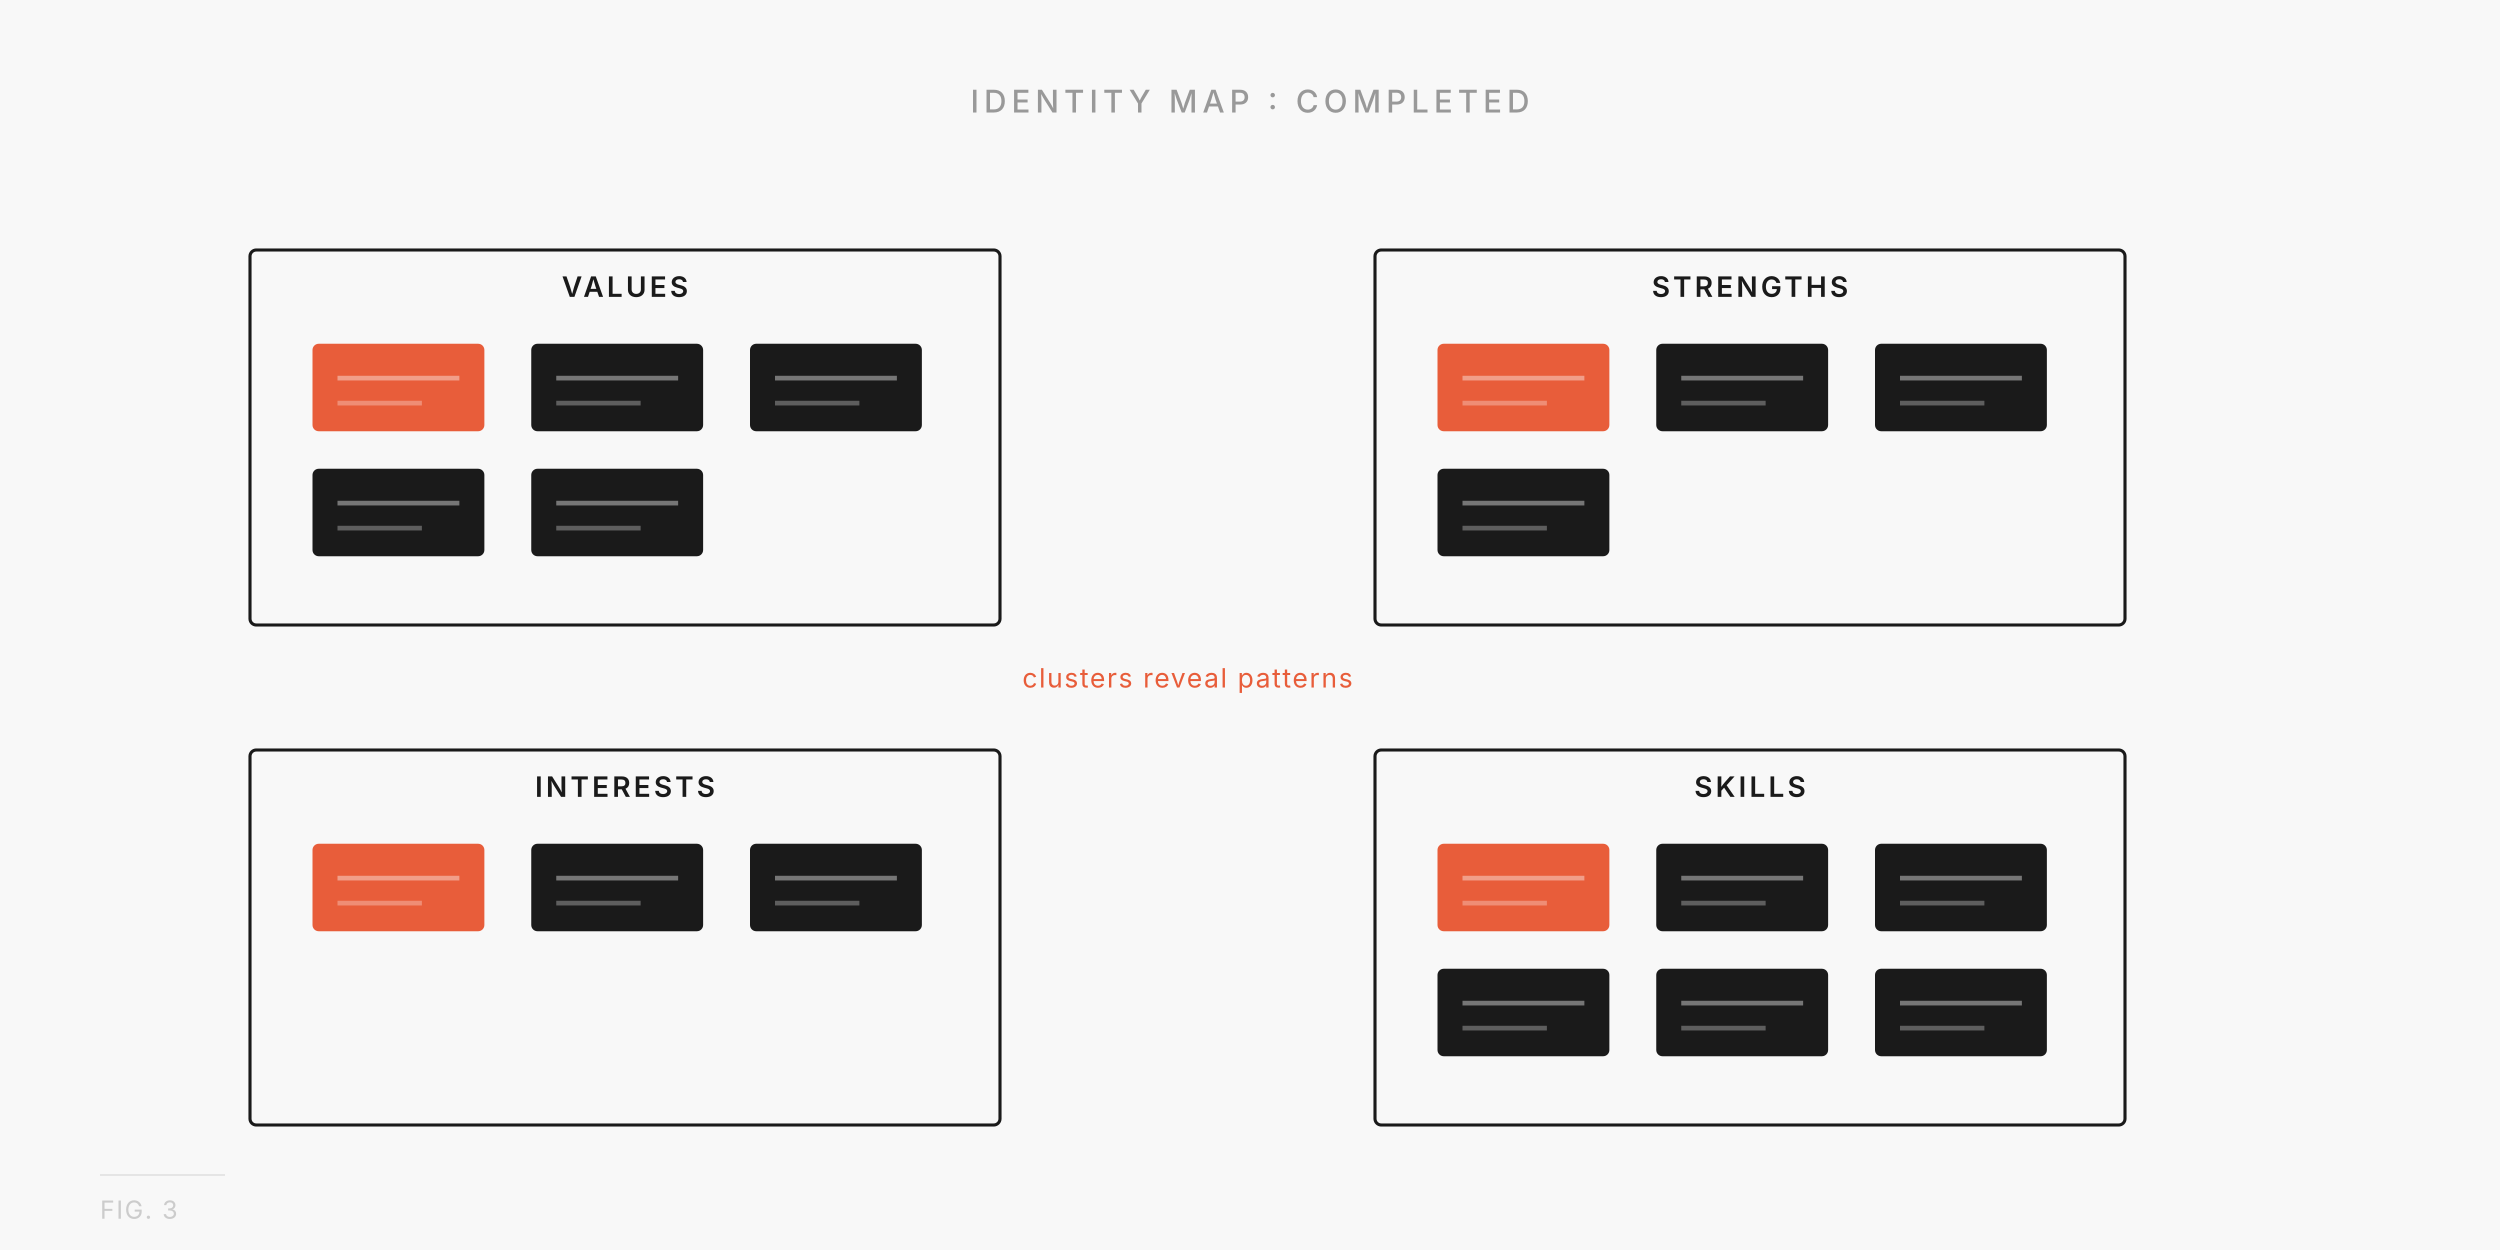
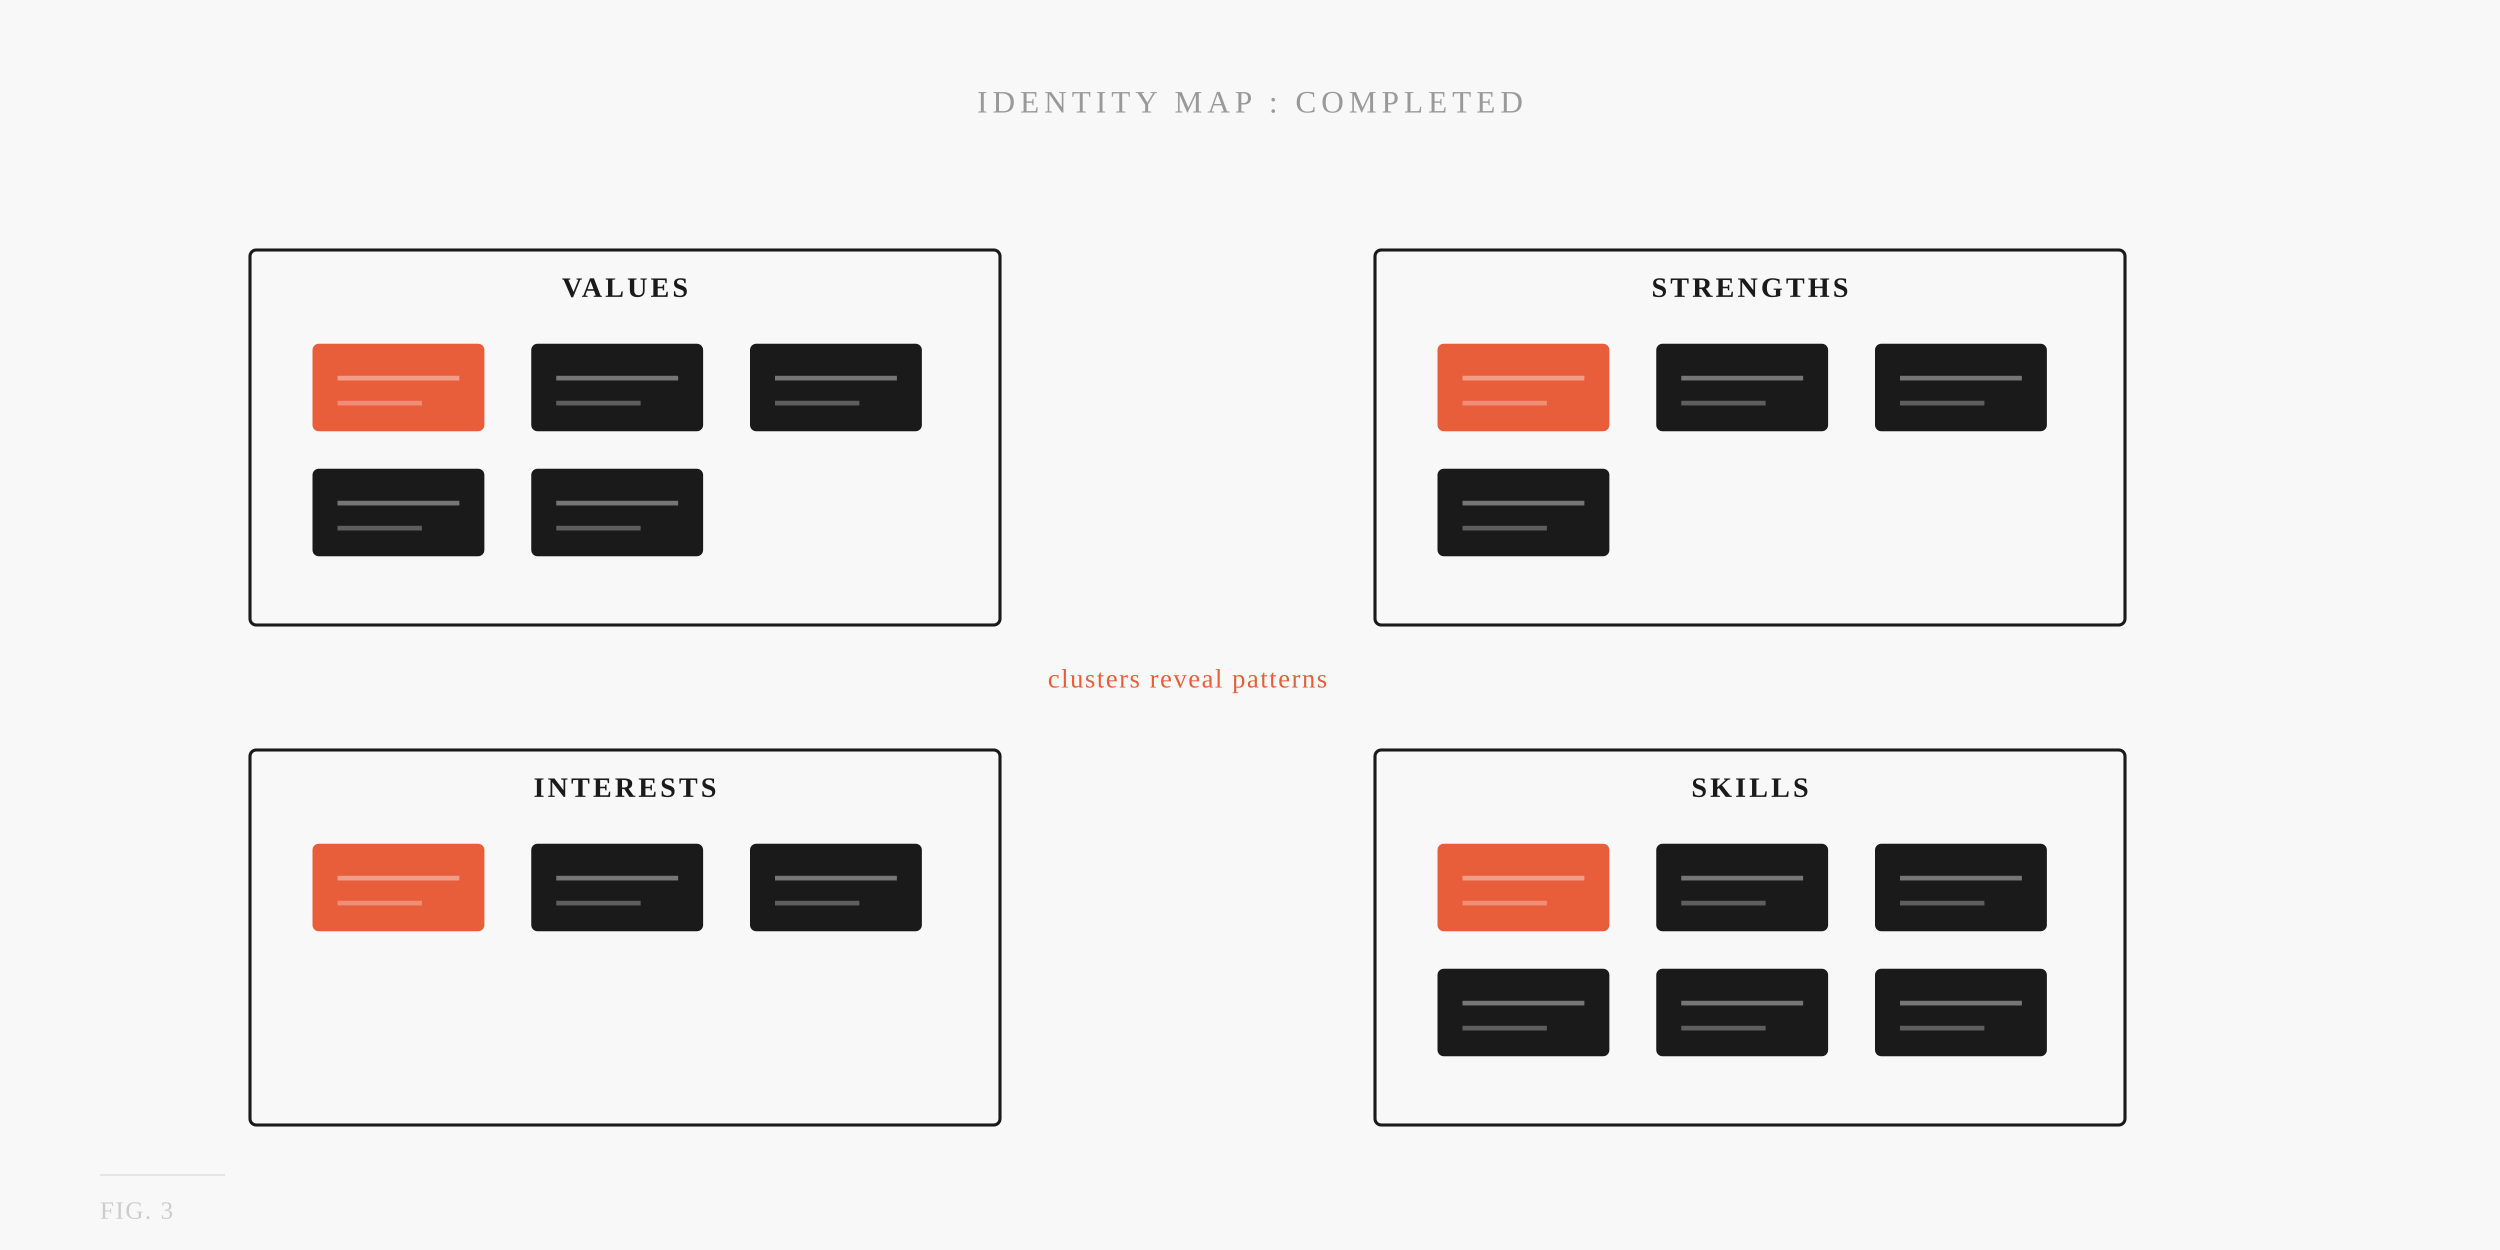
- <svg xmlns="http://www.w3.org/2000/svg" viewBox="0 0 800 400" width="800" height="400" font-family="Inter, -apple-system, system-ui, sans-serif">
+ <svg xmlns="http://www.w3.org/2000/svg" viewBox="0 0 800 400" width="800" height="400" font-family="'Crimson Pro', Georgia, 'Times New Roman', serif">
  <rect width="800" height="400" fill="#f8f8f8" />
  <text x="400" y="36" text-anchor="middle" font-size="10" font-weight="500" letter-spacing="1.6" fill="#999">IDENTITY MAP : COMPLETED</text>
  <rect x="80" y="80" width="240" height="120" rx="2" fill="none" stroke="#1a1a1a" stroke-width="1" />
  <text x="200" y="95" text-anchor="middle" font-size="9" font-weight="600" letter-spacing="1" fill="#1a1a1a">VALUES</text>
  <rect x="100" y="110" width="55" height="28" rx="2" fill="#E85D3A" />
  <line x1="108" y1="121" x2="147" y2="121" stroke="#ffffff" stroke-width="1.5" opacity="0.4" />
  <line x1="108" y1="129" x2="135" y2="129" stroke="#ffffff" stroke-width="1.5" opacity="0.3" />
  <rect x="170" y="110" width="55" height="28" rx="2" fill="#1a1a1a" />
  <line x1="178" y1="121" x2="217" y2="121" stroke="#ffffff" stroke-width="1.5" opacity="0.4" />
  <line x1="178" y1="129" x2="205" y2="129" stroke="#ffffff" stroke-width="1.5" opacity="0.3" />
  <rect x="240" y="110" width="55" height="28" rx="2" fill="#1a1a1a" />
  <line x1="248" y1="121" x2="287" y2="121" stroke="#ffffff" stroke-width="1.5" opacity="0.4" />
  <line x1="248" y1="129" x2="275" y2="129" stroke="#ffffff" stroke-width="1.5" opacity="0.3" />
  <rect x="100" y="150" width="55" height="28" rx="2" fill="#1a1a1a" />
  <line x1="108" y1="161" x2="147" y2="161" stroke="#ffffff" stroke-width="1.5" opacity="0.4" />
  <line x1="108" y1="169" x2="135" y2="169" stroke="#ffffff" stroke-width="1.5" opacity="0.3" />
  <rect x="170" y="150" width="55" height="28" rx="2" fill="#1a1a1a" />
  <line x1="178" y1="161" x2="217" y2="161" stroke="#ffffff" stroke-width="1.5" opacity="0.4" />
  <line x1="178" y1="169" x2="205" y2="169" stroke="#ffffff" stroke-width="1.5" opacity="0.3" />
  <rect x="440" y="80" width="240" height="120" rx="2" fill="none" stroke="#1a1a1a" stroke-width="1" />
  <text x="560" y="95" text-anchor="middle" font-size="9" font-weight="600" letter-spacing="1" fill="#1a1a1a">STRENGTHS</text>
  <rect x="460" y="110" width="55" height="28" rx="2" fill="#E85D3A" />
  <line x1="468" y1="121" x2="507" y2="121" stroke="#ffffff" stroke-width="1.5" opacity="0.4" />
  <line x1="468" y1="129" x2="495" y2="129" stroke="#ffffff" stroke-width="1.5" opacity="0.3" />
  <rect x="530" y="110" width="55" height="28" rx="2" fill="#1a1a1a" />
  <line x1="538" y1="121" x2="577" y2="121" stroke="#ffffff" stroke-width="1.5" opacity="0.4" />
  <line x1="538" y1="129" x2="565" y2="129" stroke="#ffffff" stroke-width="1.5" opacity="0.3" />
  <rect x="600" y="110" width="55" height="28" rx="2" fill="#1a1a1a" />
  <line x1="608" y1="121" x2="647" y2="121" stroke="#ffffff" stroke-width="1.5" opacity="0.4" />
  <line x1="608" y1="129" x2="635" y2="129" stroke="#ffffff" stroke-width="1.5" opacity="0.3" />
  <rect x="460" y="150" width="55" height="28" rx="2" fill="#1a1a1a" />
  <line x1="468" y1="161" x2="507" y2="161" stroke="#ffffff" stroke-width="1.5" opacity="0.4" />
  <line x1="468" y1="169" x2="495" y2="169" stroke="#ffffff" stroke-width="1.5" opacity="0.3" />
  <rect x="80" y="240" width="240" height="120" rx="2" fill="none" stroke="#1a1a1a" stroke-width="1" />
  <text x="200" y="255" text-anchor="middle" font-size="9" font-weight="600" letter-spacing="1" fill="#1a1a1a">INTERESTS</text>
  <rect x="100" y="270" width="55" height="28" rx="2" fill="#E85D3A" />
  <line x1="108" y1="281" x2="147" y2="281" stroke="#ffffff" stroke-width="1.5" opacity="0.4" />
  <line x1="108" y1="289" x2="135" y2="289" stroke="#ffffff" stroke-width="1.5" opacity="0.3" />
  <rect x="170" y="270" width="55" height="28" rx="2" fill="#1a1a1a" />
  <line x1="178" y1="281" x2="217" y2="281" stroke="#ffffff" stroke-width="1.5" opacity="0.4" />
  <line x1="178" y1="289" x2="205" y2="289" stroke="#ffffff" stroke-width="1.5" opacity="0.3" />
  <rect x="240" y="270" width="55" height="28" rx="2" fill="#1a1a1a" />
  <line x1="248" y1="281" x2="287" y2="281" stroke="#ffffff" stroke-width="1.5" opacity="0.4" />
  <line x1="248" y1="289" x2="275" y2="289" stroke="#ffffff" stroke-width="1.5" opacity="0.3" />
  <rect x="440" y="240" width="240" height="120" rx="2" fill="none" stroke="#1a1a1a" stroke-width="1" />
  <text x="560" y="255" text-anchor="middle" font-size="9" font-weight="600" letter-spacing="1" fill="#1a1a1a">SKILLS</text>
  <rect x="460" y="270" width="55" height="28" rx="2" fill="#E85D3A" />
  <line x1="468" y1="281" x2="507" y2="281" stroke="#ffffff" stroke-width="1.5" opacity="0.4" />
  <line x1="468" y1="289" x2="495" y2="289" stroke="#ffffff" stroke-width="1.5" opacity="0.3" />
  <rect x="530" y="270" width="55" height="28" rx="2" fill="#1a1a1a" />
  <line x1="538" y1="281" x2="577" y2="281" stroke="#ffffff" stroke-width="1.5" opacity="0.4" />
  <line x1="538" y1="289" x2="565" y2="289" stroke="#ffffff" stroke-width="1.5" opacity="0.3" />
  <rect x="600" y="270" width="55" height="28" rx="2" fill="#1a1a1a" />
  <line x1="608" y1="281" x2="647" y2="281" stroke="#ffffff" stroke-width="1.5" opacity="0.4" />
  <line x1="608" y1="289" x2="635" y2="289" stroke="#ffffff" stroke-width="1.5" opacity="0.3" />
  <rect x="460" y="310" width="55" height="28" rx="2" fill="#1a1a1a" />
  <line x1="468" y1="321" x2="507" y2="321" stroke="#ffffff" stroke-width="1.5" opacity="0.4" />
  <line x1="468" y1="329" x2="495" y2="329" stroke="#ffffff" stroke-width="1.5" opacity="0.3" />
  <rect x="530" y="310" width="55" height="28" rx="2" fill="#1a1a1a" />
  <line x1="538" y1="321" x2="577" y2="321" stroke="#ffffff" stroke-width="1.5" opacity="0.4" />
  <line x1="538" y1="329" x2="565" y2="329" stroke="#ffffff" stroke-width="1.5" opacity="0.3" />
  <rect x="600" y="310" width="55" height="28" rx="2" fill="#1a1a1a" />
  <line x1="608" y1="321" x2="647" y2="321" stroke="#ffffff" stroke-width="1.5" opacity="0.4" />
  <line x1="608" y1="329" x2="635" y2="329" stroke="#ffffff" stroke-width="1.5" opacity="0.3" />
  <text x="380" y="220" text-anchor="middle" font-size="8.5" fill="#E85D3A" letter-spacing="0.5">clusters reveal patterns</text>
  <line x1="32" y1="376" x2="72" y2="376" stroke="#e0e0e0" stroke-width="0.5" />
  <text x="32" y="390" font-size="8" fill="#ccc" letter-spacing="0.5">FIG. 3</text>
</svg>
